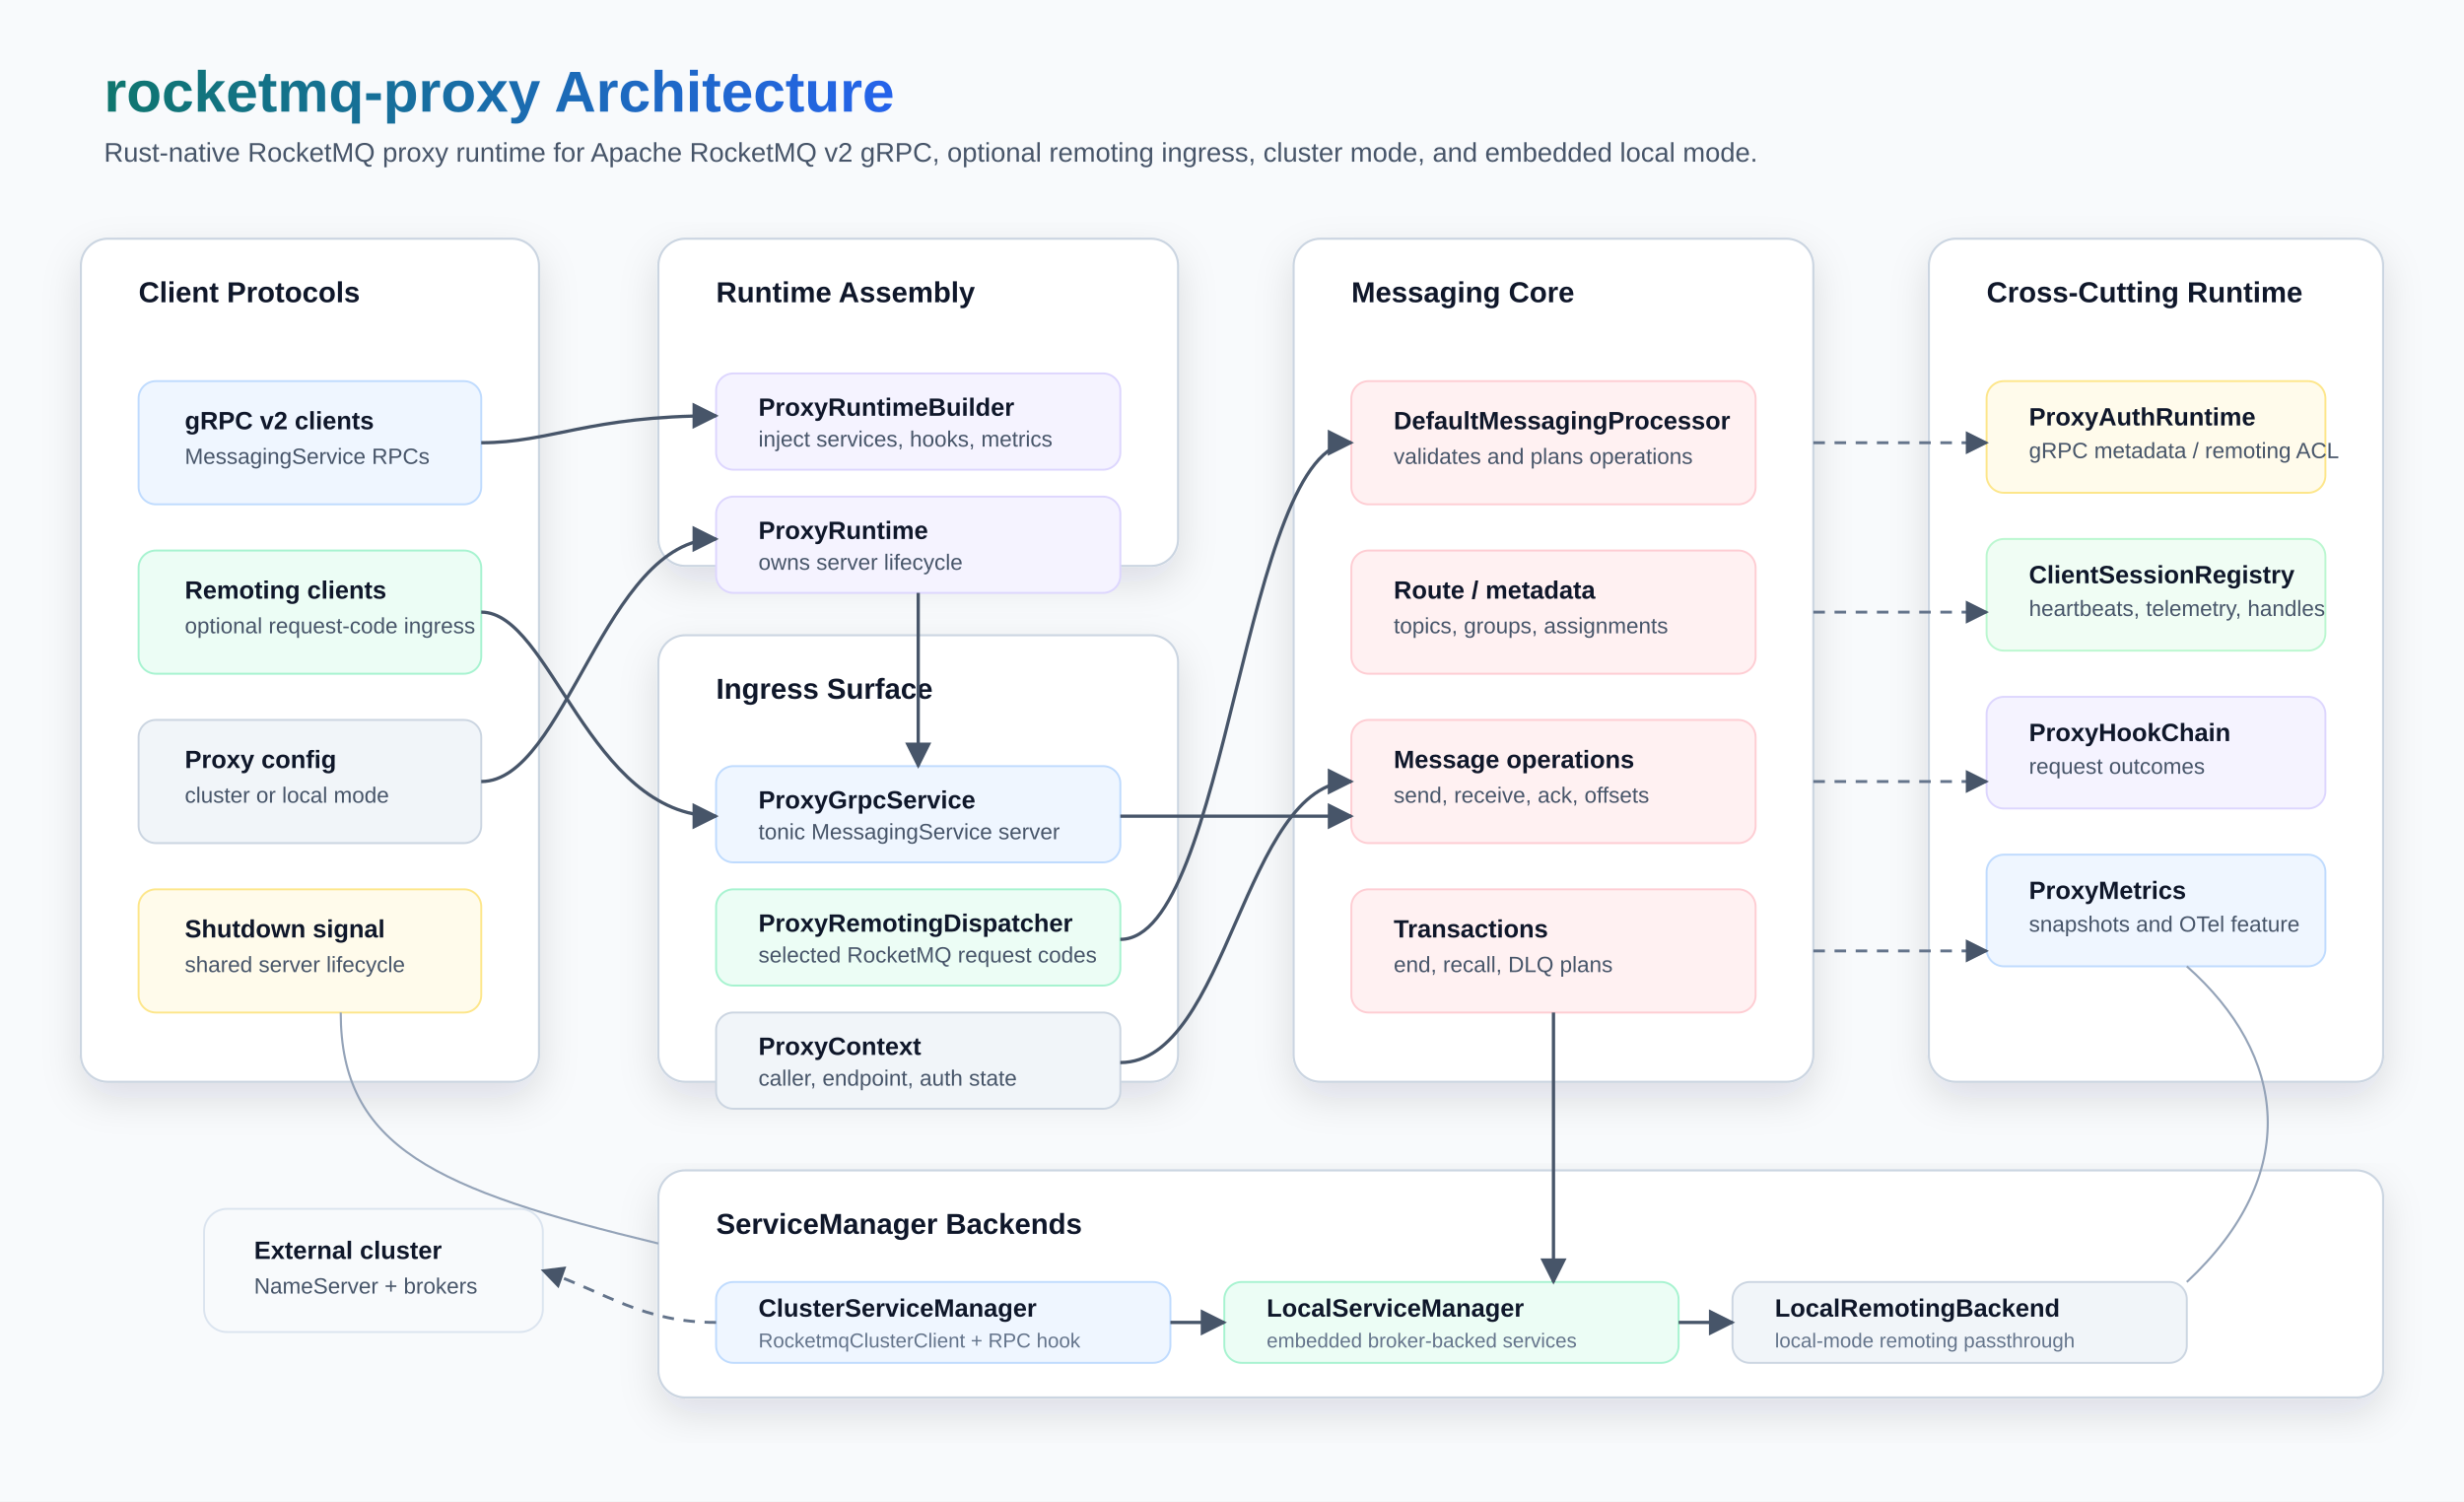
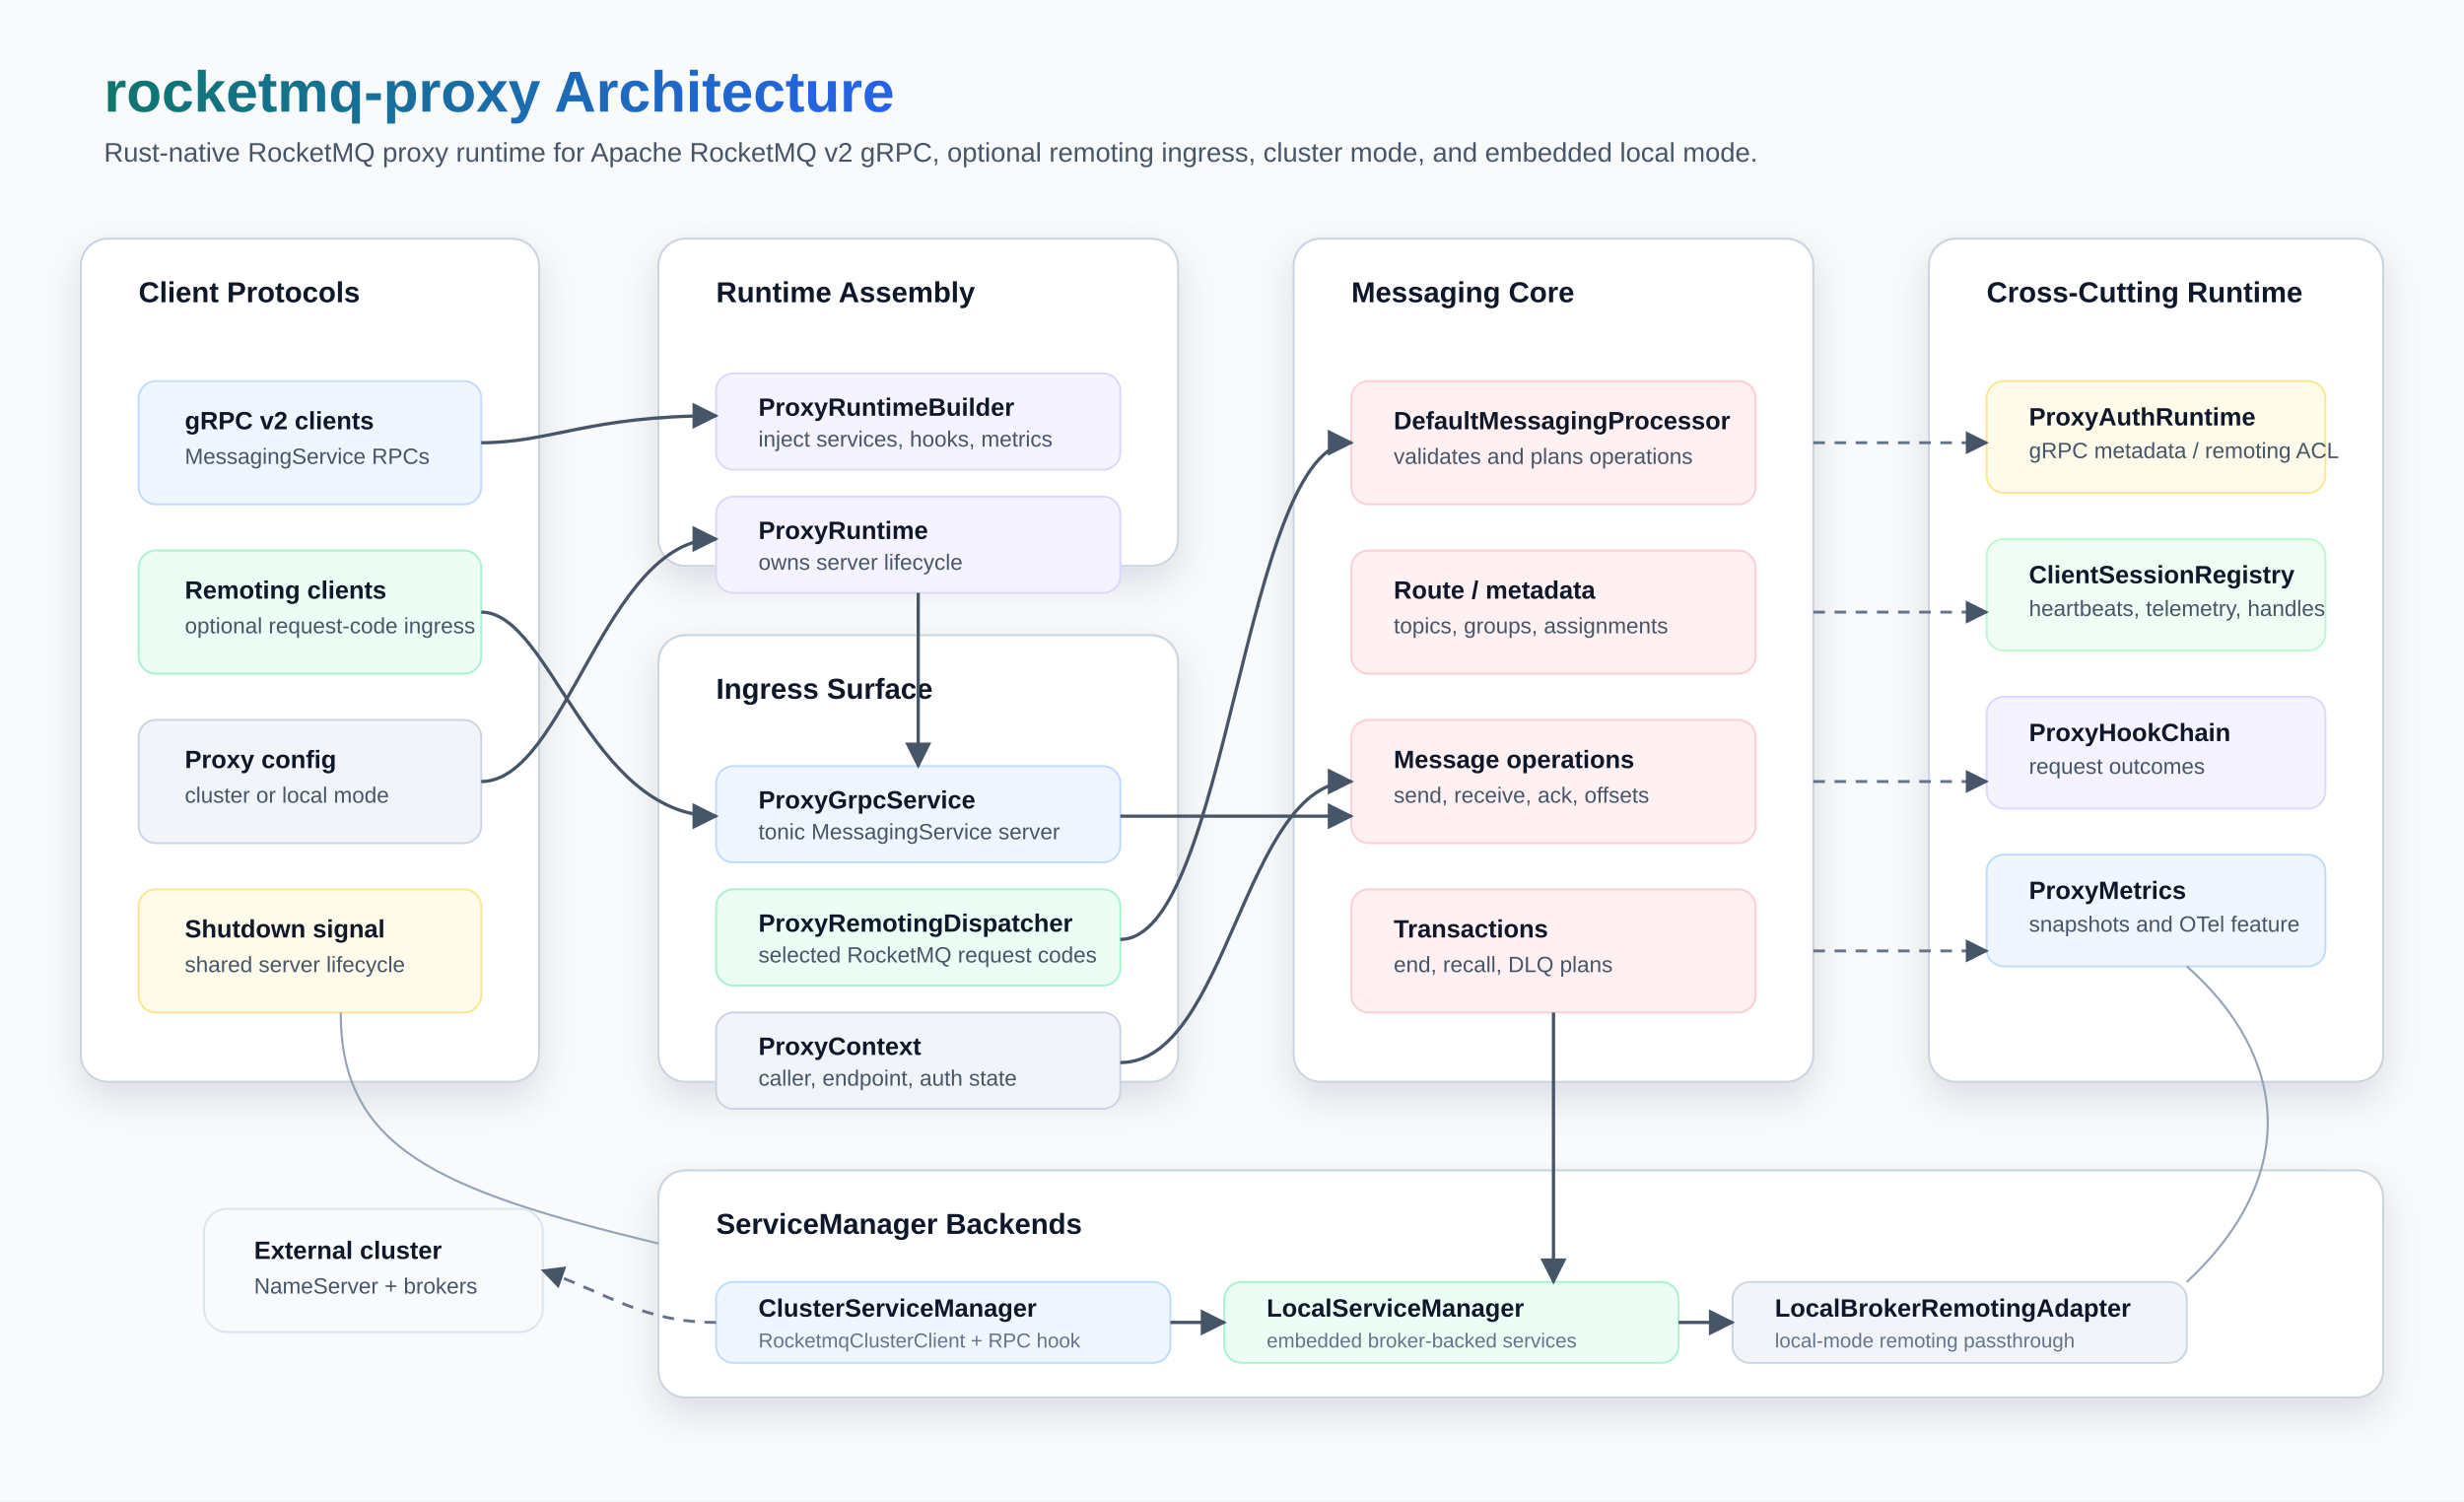
<svg xmlns="http://www.w3.org/2000/svg" width="1280" height="780" viewBox="0 0 1280 780" role="img" aria-labelledby="title desc">
  <defs>
    <linearGradient id="titleGradient" x1="0" x2="1" y1="0" y2="0">
      <stop offset="0%" stop-color="#0f766e" />
      <stop offset="100%" stop-color="#2563eb" />
    </linearGradient>
    <filter id="softShadow" x="-10%" y="-10%" width="120%" height="130%">
      <feDropShadow dx="0" dy="8" stdDeviation="10" flood-color="#0f172a" flood-opacity="0.12" />
    </filter>
    <marker id="arrow" viewBox="0 0 10 10" refX="9" refY="5" markerWidth="8" markerHeight="8" orient="auto-start-reverse">
      <path d="M 0 0 L 10 5 L 0 10 z" fill="#475569" />
    </marker>
    <style>
      .bg { fill: #f8fafc; }
      .title { font: 700 30px "Segoe UI", Arial, sans-serif; fill: url(#titleGradient); }
      .subtitle { font: 500 14px "Segoe UI", Arial, sans-serif; fill: #475569; }
      .section-title { font: 700 15px "Segoe UI", Arial, sans-serif; fill: #0f172a; }
      .label { font: 600 13px "Segoe UI", Arial, sans-serif; fill: #0f172a; }
      .small { font: 500 11.5px "Segoe UI", Arial, sans-serif; fill: #475569; }
      .tiny { font: 500 10.5px "Segoe UI", Arial, sans-serif; fill: #64748b; }
      .panel { fill: #ffffff; stroke: #cbd5e1; stroke-width: 1.1; filter: url(#softShadow); }
      .subpanel { fill: #f8fafc; stroke: #dbe4ef; stroke-width: 1; }
      .chip-blue { fill: #eff6ff; stroke: #bfdbfe; stroke-width: 1; }
      .chip-teal { fill: #ecfdf5; stroke: #a7f3d0; stroke-width: 1; }
      .chip-amber { fill: #fffbeb; stroke: #fde68a; stroke-width: 1; }
      .chip-violet { fill: #f5f3ff; stroke: #ddd6fe; stroke-width: 1; }
      .chip-rose { fill: #fff1f2; stroke: #fecdd3; stroke-width: 1; }
      .chip-gray { fill: #f1f5f9; stroke: #cbd5e1; stroke-width: 1; }
      .chip-green { fill: #f0fdf4; stroke: #bbf7d0; stroke-width: 1; }
      .arrow { stroke: #475569; stroke-width: 1.7; fill: none; marker-end: url(#arrow); }
      .dash { stroke: #64748b; stroke-width: 1.5; stroke-dasharray: 6 5; fill: none; marker-end: url(#arrow); }
      .bus { stroke: #94a3b8; stroke-width: 1.1; fill: none; }
    </style>
  </defs>
  <rect class="bg" width="1280" height="780" />
  <text x="54" y="58" class="title">rocketmq-proxy Architecture</text>
  <text x="54" y="84" class="subtitle">Rust-native RocketMQ proxy runtime for Apache RocketMQ v2 gRPC, optional remoting ingress, cluster mode, and embedded local mode.</text>
  <rect x="42" y="124" width="238" height="438" rx="14" class="panel" />
  <text x="72" y="157" class="section-title">Client Protocols</text>
  <rect x="72" y="198" width="178" height="64" rx="9" class="chip-blue" />
  <text x="96" y="223" class="label">gRPC v2 clients</text>
  <text x="96" y="241" class="small">MessagingService RPCs</text>
  <rect x="72" y="286" width="178" height="64" rx="9" class="chip-teal" />
  <text x="96" y="311" class="label">Remoting clients</text>
  <text x="96" y="329" class="small">optional request-code ingress</text>
  <rect x="72" y="374" width="178" height="64" rx="9" class="chip-gray" />
  <text x="96" y="399" class="label">Proxy config</text>
  <text x="96" y="417" class="small">cluster or local mode</text>
  <rect x="72" y="462" width="178" height="64" rx="9" class="chip-amber" />
  <text x="96" y="487" class="label">Shutdown signal</text>
  <text x="96" y="505" class="small">shared server lifecycle</text>
  <rect x="342" y="124" width="270" height="170" rx="14" class="panel" />
  <text x="372" y="157" class="section-title">Runtime Assembly</text>
  <rect x="372" y="194" width="210" height="50" rx="9" class="chip-violet" />
  <text x="394" y="216" class="label">ProxyRuntimeBuilder</text>
  <text x="394" y="232" class="small">inject services, hooks, metrics</text>
  <rect x="372" y="258" width="210" height="50" rx="9" class="chip-violet" />
  <text x="394" y="280" class="label">ProxyRuntime</text>
  <text x="394" y="296" class="small">owns server lifecycle</text>
  <rect x="342" y="330" width="270" height="232" rx="14" class="panel" />
  <text x="372" y="363" class="section-title">Ingress Surface</text>
  <rect x="372" y="398" width="210" height="50" rx="9" class="chip-blue" />
  <text x="394" y="420" class="label">ProxyGrpcService</text>
  <text x="394" y="436" class="small">tonic MessagingService server</text>
  <rect x="372" y="462" width="210" height="50" rx="9" class="chip-teal" />
  <text x="394" y="484" class="label">ProxyRemotingDispatcher</text>
  <text x="394" y="500" class="small">selected RocketMQ request codes</text>
  <rect x="372" y="526" width="210" height="50" rx="9" class="chip-gray" />
  <text x="394" y="548" class="label">ProxyContext</text>
  <text x="394" y="564" class="small">caller, endpoint, auth state</text>
  <rect x="672" y="124" width="270" height="438" rx="14" class="panel" />
  <text x="702" y="157" class="section-title">Messaging Core</text>
  <rect x="702" y="198" width="210" height="64" rx="9" class="chip-rose" />
  <text x="724" y="223" class="label">DefaultMessagingProcessor</text>
  <text x="724" y="241" class="small">validates and plans operations</text>
  <rect x="702" y="286" width="210" height="64" rx="9" class="chip-rose" />
  <text x="724" y="311" class="label">Route / metadata</text>
  <text x="724" y="329" class="small">topics, groups, assignments</text>
  <rect x="702" y="374" width="210" height="64" rx="9" class="chip-rose" />
  <text x="724" y="399" class="label">Message operations</text>
  <text x="724" y="417" class="small">send, receive, ack, offsets</text>
  <rect x="702" y="462" width="210" height="64" rx="9" class="chip-rose" />
  <text x="724" y="487" class="label">Transactions</text>
  <text x="724" y="505" class="small">end, recall, DLQ plans</text>
  <rect x="1002" y="124" width="236" height="438" rx="14" class="panel" />
  <text x="1032" y="157" class="section-title">Cross-Cutting Runtime</text>
  <rect x="1032" y="198" width="176" height="58" rx="9" class="chip-amber" />
  <text x="1054" y="221" class="label">ProxyAuthRuntime</text>
  <text x="1054" y="238" class="small">gRPC metadata / remoting ACL</text>
  <rect x="1032" y="280" width="176" height="58" rx="9" class="chip-green" />
  <text x="1054" y="303" class="label">ClientSessionRegistry</text>
  <text x="1054" y="320" class="small">heartbeats, telemetry, handles</text>
  <rect x="1032" y="362" width="176" height="58" rx="9" class="chip-violet" />
  <text x="1054" y="385" class="label">ProxyHookChain</text>
  <text x="1054" y="402" class="small">request outcomes</text>
  <rect x="1032" y="444" width="176" height="58" rx="9" class="chip-blue" />
  <text x="1054" y="467" class="label">ProxyMetrics</text>
  <text x="1054" y="484" class="small">snapshots and OTel feature</text>
  <rect x="342" y="608" width="896" height="118" rx="14" class="panel" />
  <text x="372" y="641" class="section-title">ServiceManager Backends</text>
  <rect x="372" y="666" width="236" height="42" rx="9" class="chip-blue" />
  <text x="394" y="684" class="label">ClusterServiceManager</text>
  <text x="394" y="700" class="tiny">RocketmqClusterClient + RPC hook</text>
  <rect x="636" y="666" width="236" height="42" rx="9" class="chip-teal" />
  <text x="658" y="684" class="label">LocalServiceManager</text>
  <text x="658" y="700" class="tiny">embedded broker-backed services</text>
  <rect x="900" y="666" width="236" height="42" rx="9" class="chip-gray" />
-   <text x="922" y="684" class="label">LocalRemotingBackend</text>
+   <text x="922" y="684" class="label">LocalBrokerRemotingAdapter</text>
  <text x="922" y="700" class="tiny">local-mode remoting passthrough</text>
  <rect x="106" y="628" width="176" height="64" rx="12" class="subpanel" />
  <text x="132" y="654" class="label">External cluster</text>
  <text x="132" y="672" class="small">NameServer + brokers</text>
  <path d="M250 230 C286 230 306 216 372 216" class="arrow" />
  <path d="M250 318 C286 318 306 424 372 424" class="arrow" />
  <path d="M250 406 C294 406 314 280 372 280" class="arrow" />
  <path d="M477 308 V398" class="arrow" />
  <path d="M582 424 H702" class="arrow" />
  <path d="M582 488 C638 488 646 230 702 230" class="arrow" />
  <path d="M582 552 C638 552 646 406 702 406" class="arrow" />
  <path d="M807 526 V666" class="arrow" />
  <path d="M942 230 H1032" class="dash" />
  <path d="M942 318 H1032" class="dash" />
  <path d="M942 406 H1032" class="dash" />
  <path d="M942 494 H1032" class="dash" />
  <path d="M372 687 C334 687 316 672 282 660" class="dash" />
  <path d="M608 687 H636" class="arrow" />
  <path d="M872 687 H900" class="arrow" />
  <path d="M177 526 C177 596 226 618 342 646" class="bus" />
  <path d="M1136 502 C1188 548 1196 610 1136 666" class="bus" />
</svg>
